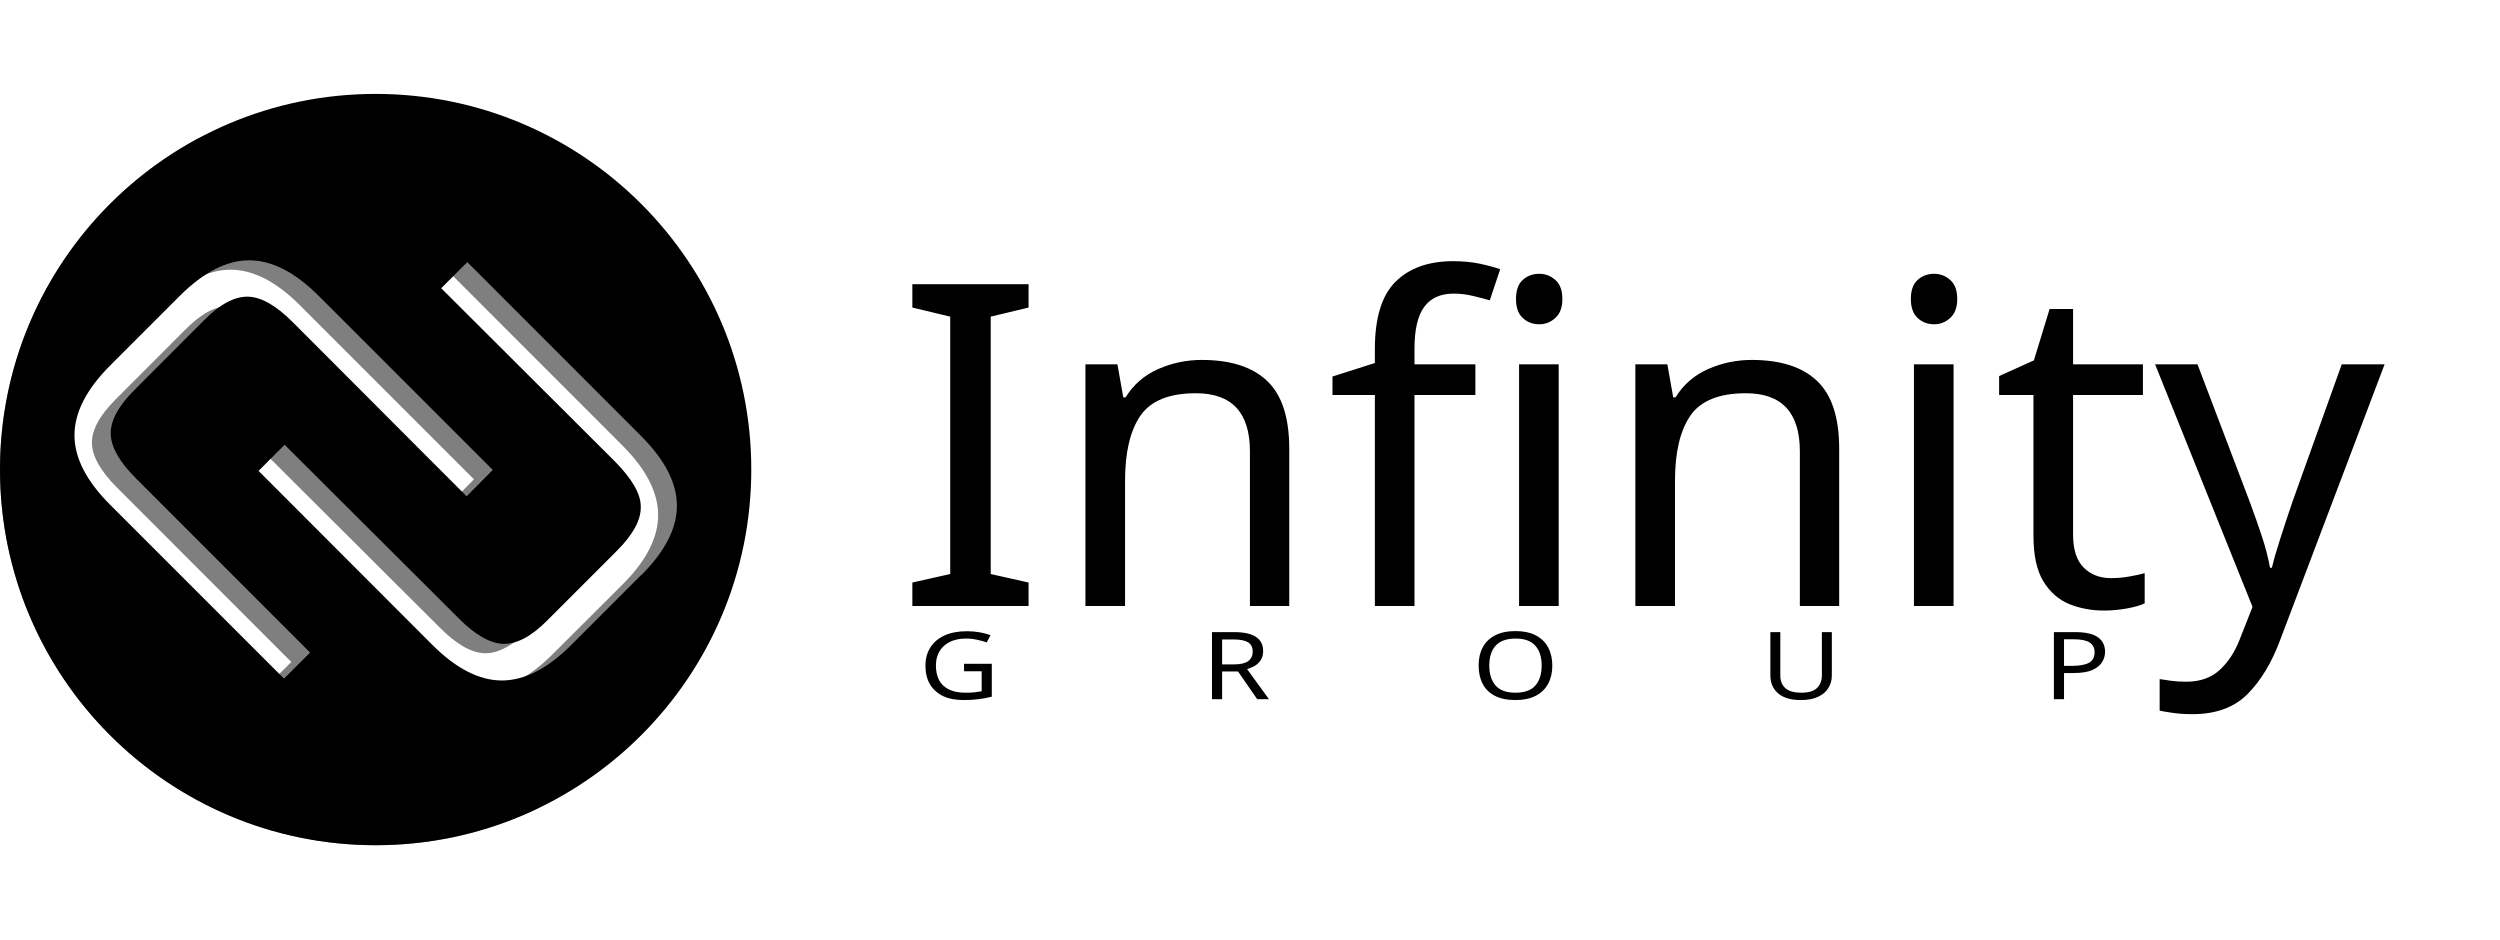
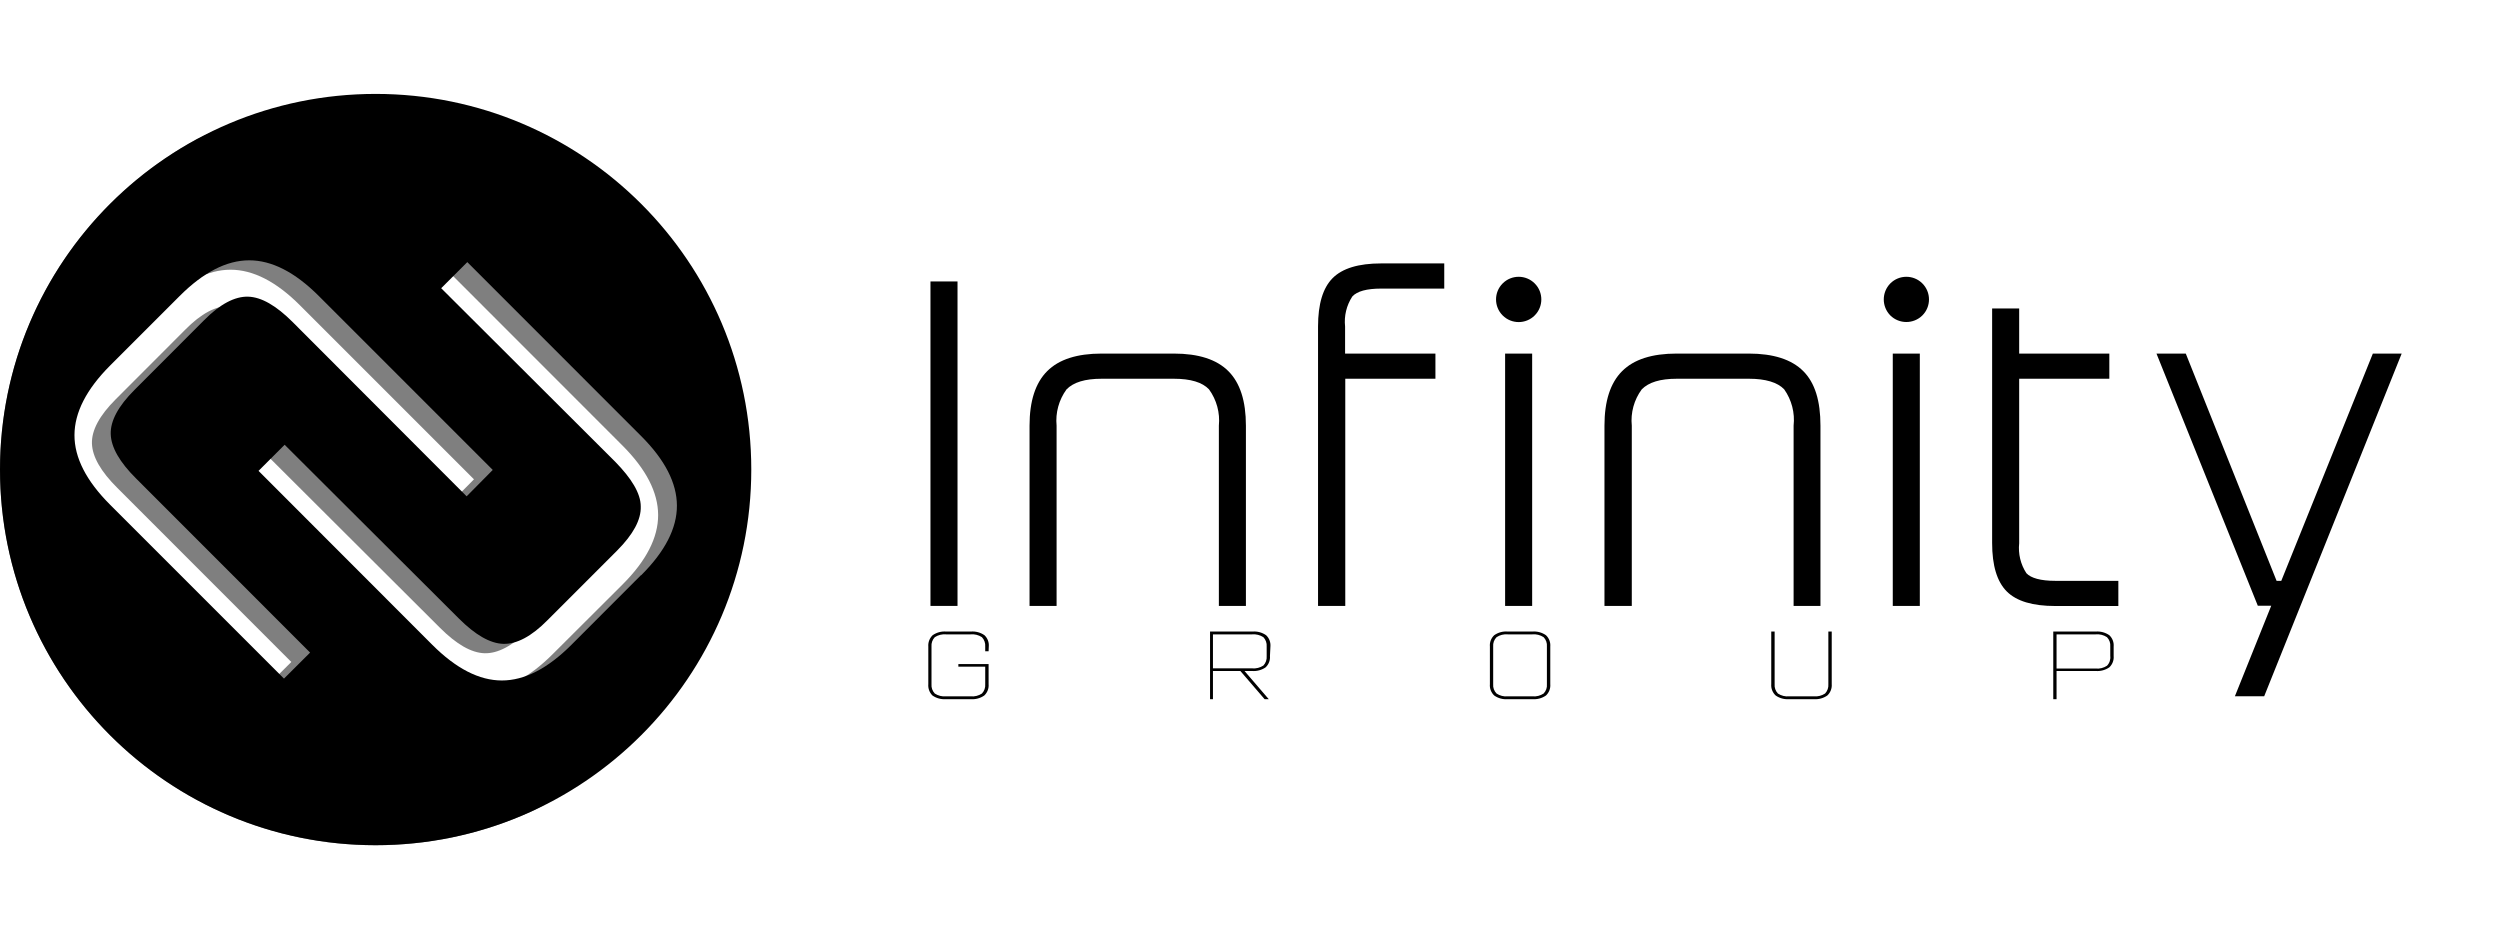
<svg xmlns="http://www.w3.org/2000/svg" viewBox="0 0 266.21 100">
  <defs>
-     <style>.cls-1{font-size:48px;font-family:Aguda-Regular2, Aguda;}.cls-2{font-size:10px;font-family:AgudaLight, Aguda;letter-spacing:1.8em;}.cls-3{fill:none;}.cls-4{fill:#7f7f7f;}</style>
+     <style>.cls-1{fill:none;}.cls-2{fill:#7f7f7f;}</style>
  </defs>
  <g id="Layer_1" data-name="Layer 1">
-     <text class="cls-1" transform="translate(95.23 64.53)">Infinity</text>
-     <text class="cls-2" transform="translate(97.82 74.45) scale(1.19 1)">GROUP</text>
-     <rect class="cls-3" x="86.21" width="180" height="100" />
+     <path d="M112.23,64.67V30.12h2.88V64.67Z" transform="translate(-13.15 -0.15)" />
+     <path d="M142.94,64.67V45.48a5.64,5.64,0,0,0-1.05-3.87c-.71-.75-1.95-1.13-3.75-1.13h-7.68c-1.79,0-3,.38-3.74,1.13a5.63,5.63,0,0,0-1.06,3.87V64.67h-2.88V45.48c0-2.63.63-4.56,1.88-5.81s3.18-1.87,5.8-1.87h7.68c2.63,0,4.56.62,5.81,1.87s1.87,3.18,1.87,5.81V64.67Z" transform="translate(-13.15 -0.15)" />
+     <path d="M160.22,30.88c-1.53,0-2.56.28-3.07.84a4.89,4.89,0,0,0-.77,3.2V37.8H166v2.68h-9.6V64.67H153.5V34.92q0-3.6,1.56-5.16t5.16-1.56h6.72v2.68Z" transform="translate(-13.15 -0.15)" />
+     <path d="M173.16,30.33a2.41,2.41,0,0,1,3.41,3.41,2.41,2.41,0,0,1-3.41-3.41Zm.26,34.34V37.8h2.88V64.67Z" transform="translate(-13.15 -0.15)" />
+     <path d="M204.14,64.67V45.48a5.64,5.64,0,0,0-1-3.87c-.71-.75-2-1.13-3.75-1.13h-7.68c-1.79,0-3,.38-3.74,1.13a5.58,5.58,0,0,0-1.06,3.87V64.67H184V45.48c0-2.63.63-4.56,1.88-5.81s3.18-1.87,5.8-1.87h7.68c2.63,0,4.56.62,5.81,1.87S207,42.85,207,45.48V64.67Z" transform="translate(-13.15 -0.15)" />
+     <path d="M214.44,30.33a2.41,2.41,0,0,1,3.41,3.41,2.43,2.43,0,0,1-3.41,0,2.43,2.43,0,0,1,0-3.41Zm.26,34.34V37.8h2.88V64.67Z" transform="translate(-13.15 -0.15)" />
+     <path d="M232,62h6.72v2.68H232c-2.4,0-4.12-.51-5.16-1.55s-1.56-2.76-1.56-5.16V33h2.88v4.8h9.6v2.68h-9.6V58a4.88,4.88,0,0,0,.77,3.19C229.42,61.71,230.45,62,232,62Z" transform="translate(-13.15 -0.15)" />
+     <path d="M265.82,37.8h3.07L254.25,74.29h-3.12L255,64.65l-1.43,0L242.78,37.8h3.12L255.57,62l.5,0Z" transform="translate(-13.15 -0.15)" />
+     <path d="M118.42,69.5h-.36V69a1.29,1.29,0,0,0-.35-1,1.85,1.85,0,0,0-1.2-.3h-2.62a1.88,1.88,0,0,0-1.2.3,1.29,1.29,0,0,0-.35,1v4a1.29,1.29,0,0,0,.35,1,1.88,1.88,0,0,0,1.2.3h2.62a1.85,1.85,0,0,0,1.2-.3,1.29,1.29,0,0,0,.35-1V71.14H115.2v-.28h3.22V73a1.48,1.48,0,0,1-.46,1.21,2.22,2.22,0,0,1-1.45.39h-2.62a2.22,2.22,0,0,1-1.45-.39A1.52,1.52,0,0,1,112,73V69a1.52,1.52,0,0,1,.46-1.21,2.22,2.22,0,0,1,1.45-.39h2.62a2.22,2.22,0,0,1,1.45.39,1.48,1.48,0,0,1,.46,1.21Z" transform="translate(-13.15 -0.15)" />
+     <path d="M148.38,70a1.48,1.48,0,0,1-.46,1.21,2.21,2.21,0,0,1-1.44.39h-.81l2.58,3h-.44l-2.58-3h-2.92v3H142V67.4h4.53a2.21,2.21,0,0,1,1.44.39,1.48,1.48,0,0,1,.46,1.21Zm-6.07,1.32h4.17a1.88,1.88,0,0,0,1.2-.3,1.29,1.29,0,0,0,.35-1V69a1.29,1.29,0,0,0-.35-1,1.88,1.88,0,0,0-1.2-.3h-4.17Z" transform="translate(-13.15 -0.15)" />
+     <path d="M176.32,67.4a2.22,2.22,0,0,1,1.45.39,1.48,1.48,0,0,1,.46,1.21v4a1.48,1.48,0,0,1-.46,1.21,2.22,2.22,0,0,1-1.45.39H173.7a2.17,2.17,0,0,1-1.44-.39A1.48,1.48,0,0,1,171.8,73V69a1.48,1.48,0,0,1,.46-1.21,2.17,2.17,0,0,1,1.44-.39Zm1.55,5.6V69a1.26,1.26,0,0,0-.35-1,1.85,1.85,0,0,0-1.2-.3H173.7a1.83,1.83,0,0,0-1.19.3,1.26,1.26,0,0,0-.36,1v4a1.26,1.26,0,0,0,.36,1,1.83,1.83,0,0,0,1.19.3h2.62a1.85,1.85,0,0,0,1.2-.3A1.26,1.26,0,0,0,177.87,73Z" transform="translate(-13.15 -0.15)" />
+     <path d="M207.84,67.4h.36V73a1.49,1.49,0,0,1-.47,1.21,2.21,2.21,0,0,1-1.44.39h-2.62a2.21,2.21,0,0,1-1.44-.39,1.49,1.49,0,0,1-.47-1.21V67.4h.36V73a1.29,1.29,0,0,0,.35,1,1.86,1.86,0,0,0,1.2.3h2.62a1.88,1.88,0,0,0,1.2-.3,1.29,1.29,0,0,0,.35-1Z" transform="translate(-13.15 -0.15)" />
+     <path d="M236.31,67.4a2.24,2.24,0,0,1,1.45.39,1.48,1.48,0,0,1,.46,1.21v1a1.48,1.48,0,0,1-.46,1.21,2.24,2.24,0,0,1-1.45.39h-4.17v3h-.35V67.4Zm1.55,2.6V69a1.26,1.26,0,0,0-.35-1,1.85,1.85,0,0,0-1.2-.3h-4.17v3.64h4.17a1.85,1.85,0,0,0,1.2-.3A1.26,1.26,0,0,0,237.86,70Z" transform="translate(-13.15 -0.15)" />
+     <rect class="cls-1" x="86.21" width="180" height="100" />
  </g>
  <g id="Layer_3" data-name="Layer 3">
    <g id="Layer_7" data-name="Layer 7">
-       <path class="cls-4" d="M13.15,50.15A40,40,0,0,0,70.09,86.39,40,40,0,0,0,34.22,14.91,40,40,0,0,0,13.15,50.15ZM60.91,29.06,79.43,47.59q3.79,3.79,3.8,7.4t-3.8,7.41L72,69.81q-3.8,3.8-7.41,3.8t-7.41-3.8L38.68,51.29l2.78-2.78L60,67c1.76,1.76,3.34,2.67,4.75,2.71s3-.79,4.7-2.52l7.41-7.41q2.59-2.6,2.52-4.7c0-1.4-1-3-2.71-4.75L58.13,31.84Zm-23.22-.19q3.62,0,7.41,3.8L63.62,51.19,60.84,54,42.32,35.45c-1.76-1.76-3.34-2.67-4.75-2.71s-3,.79-4.7,2.52l-7.4,7.41q-2.59,2.59-2.53,4.7t2.71,4.74L44.17,70.64l-2.78,2.77L22.87,54.89q-3.8-3.8-3.79-7.41t3.79-7.4l7.41-7.41Q34.08,28.88,37.69,28.87Z" transform="translate(-13.15 -0.15)" />
+       <path class="cls-2" d="M13.15,50.15A40,40,0,0,0,70.09,86.39,40,40,0,0,0,34.22,14.91,40,40,0,0,0,13.15,50.15ZM60.91,29.06,79.43,47.59q3.79,3.79,3.8,7.4t-3.8,7.41L72,69.81q-3.8,3.8-7.41,3.8t-7.41-3.8L38.68,51.29l2.78-2.78L60,67c1.76,1.76,3.34,2.67,4.75,2.71s3-.79,4.7-2.52l7.41-7.41q2.59-2.6,2.52-4.7c0-1.4-1-3-2.71-4.75L58.13,31.84Zm-23.22-.19q3.62,0,7.41,3.8L63.62,51.19,60.84,54,42.32,35.45c-1.76-1.76-3.34-2.67-4.75-2.71s-3,.79-4.7,2.52l-7.4,7.41q-2.59,2.59-2.53,4.7t2.71,4.74L44.17,70.64l-2.78,2.77L22.87,54.89q-3.8-3.8-3.79-7.41t3.79-7.4l7.41-7.41Q34.08,28.88,37.69,28.87Z" transform="translate(-13.15 -0.15)" />
    </g>
    <path d="M53.15,10.15a40,40,0,1,0,40,40A40,40,0,0,0,53.15,10.15ZM43.39,72.41,24.87,53.89q-3.8-3.8-3.79-7.41t3.79-7.4l7.41-7.41q3.8-3.8,7.41-3.8t7.41,3.8L65.62,50.19,62.84,53,44.32,34.45c-1.76-1.76-3.34-2.67-4.75-2.71s-3,.79-4.7,2.52l-7.4,7.41q-2.59,2.59-2.53,4.7t2.71,4.74L46.17,69.64Zm38-11L74,68.81q-3.8,3.8-7.41,3.8t-7.41-3.8L40.68,50.29l2.78-2.78L62,66c1.76,1.76,3.34,2.67,4.75,2.71s3-.79,4.7-2.52l7.41-7.41q2.59-2.6,2.52-4.7c0-1.4-1-3-2.71-4.75L60.13,30.84l2.78-2.78L81.43,46.59q3.79,3.79,3.8,7.4T81.43,61.4Z" transform="translate(-13.15 -0.15)" />
  </g>
</svg>
